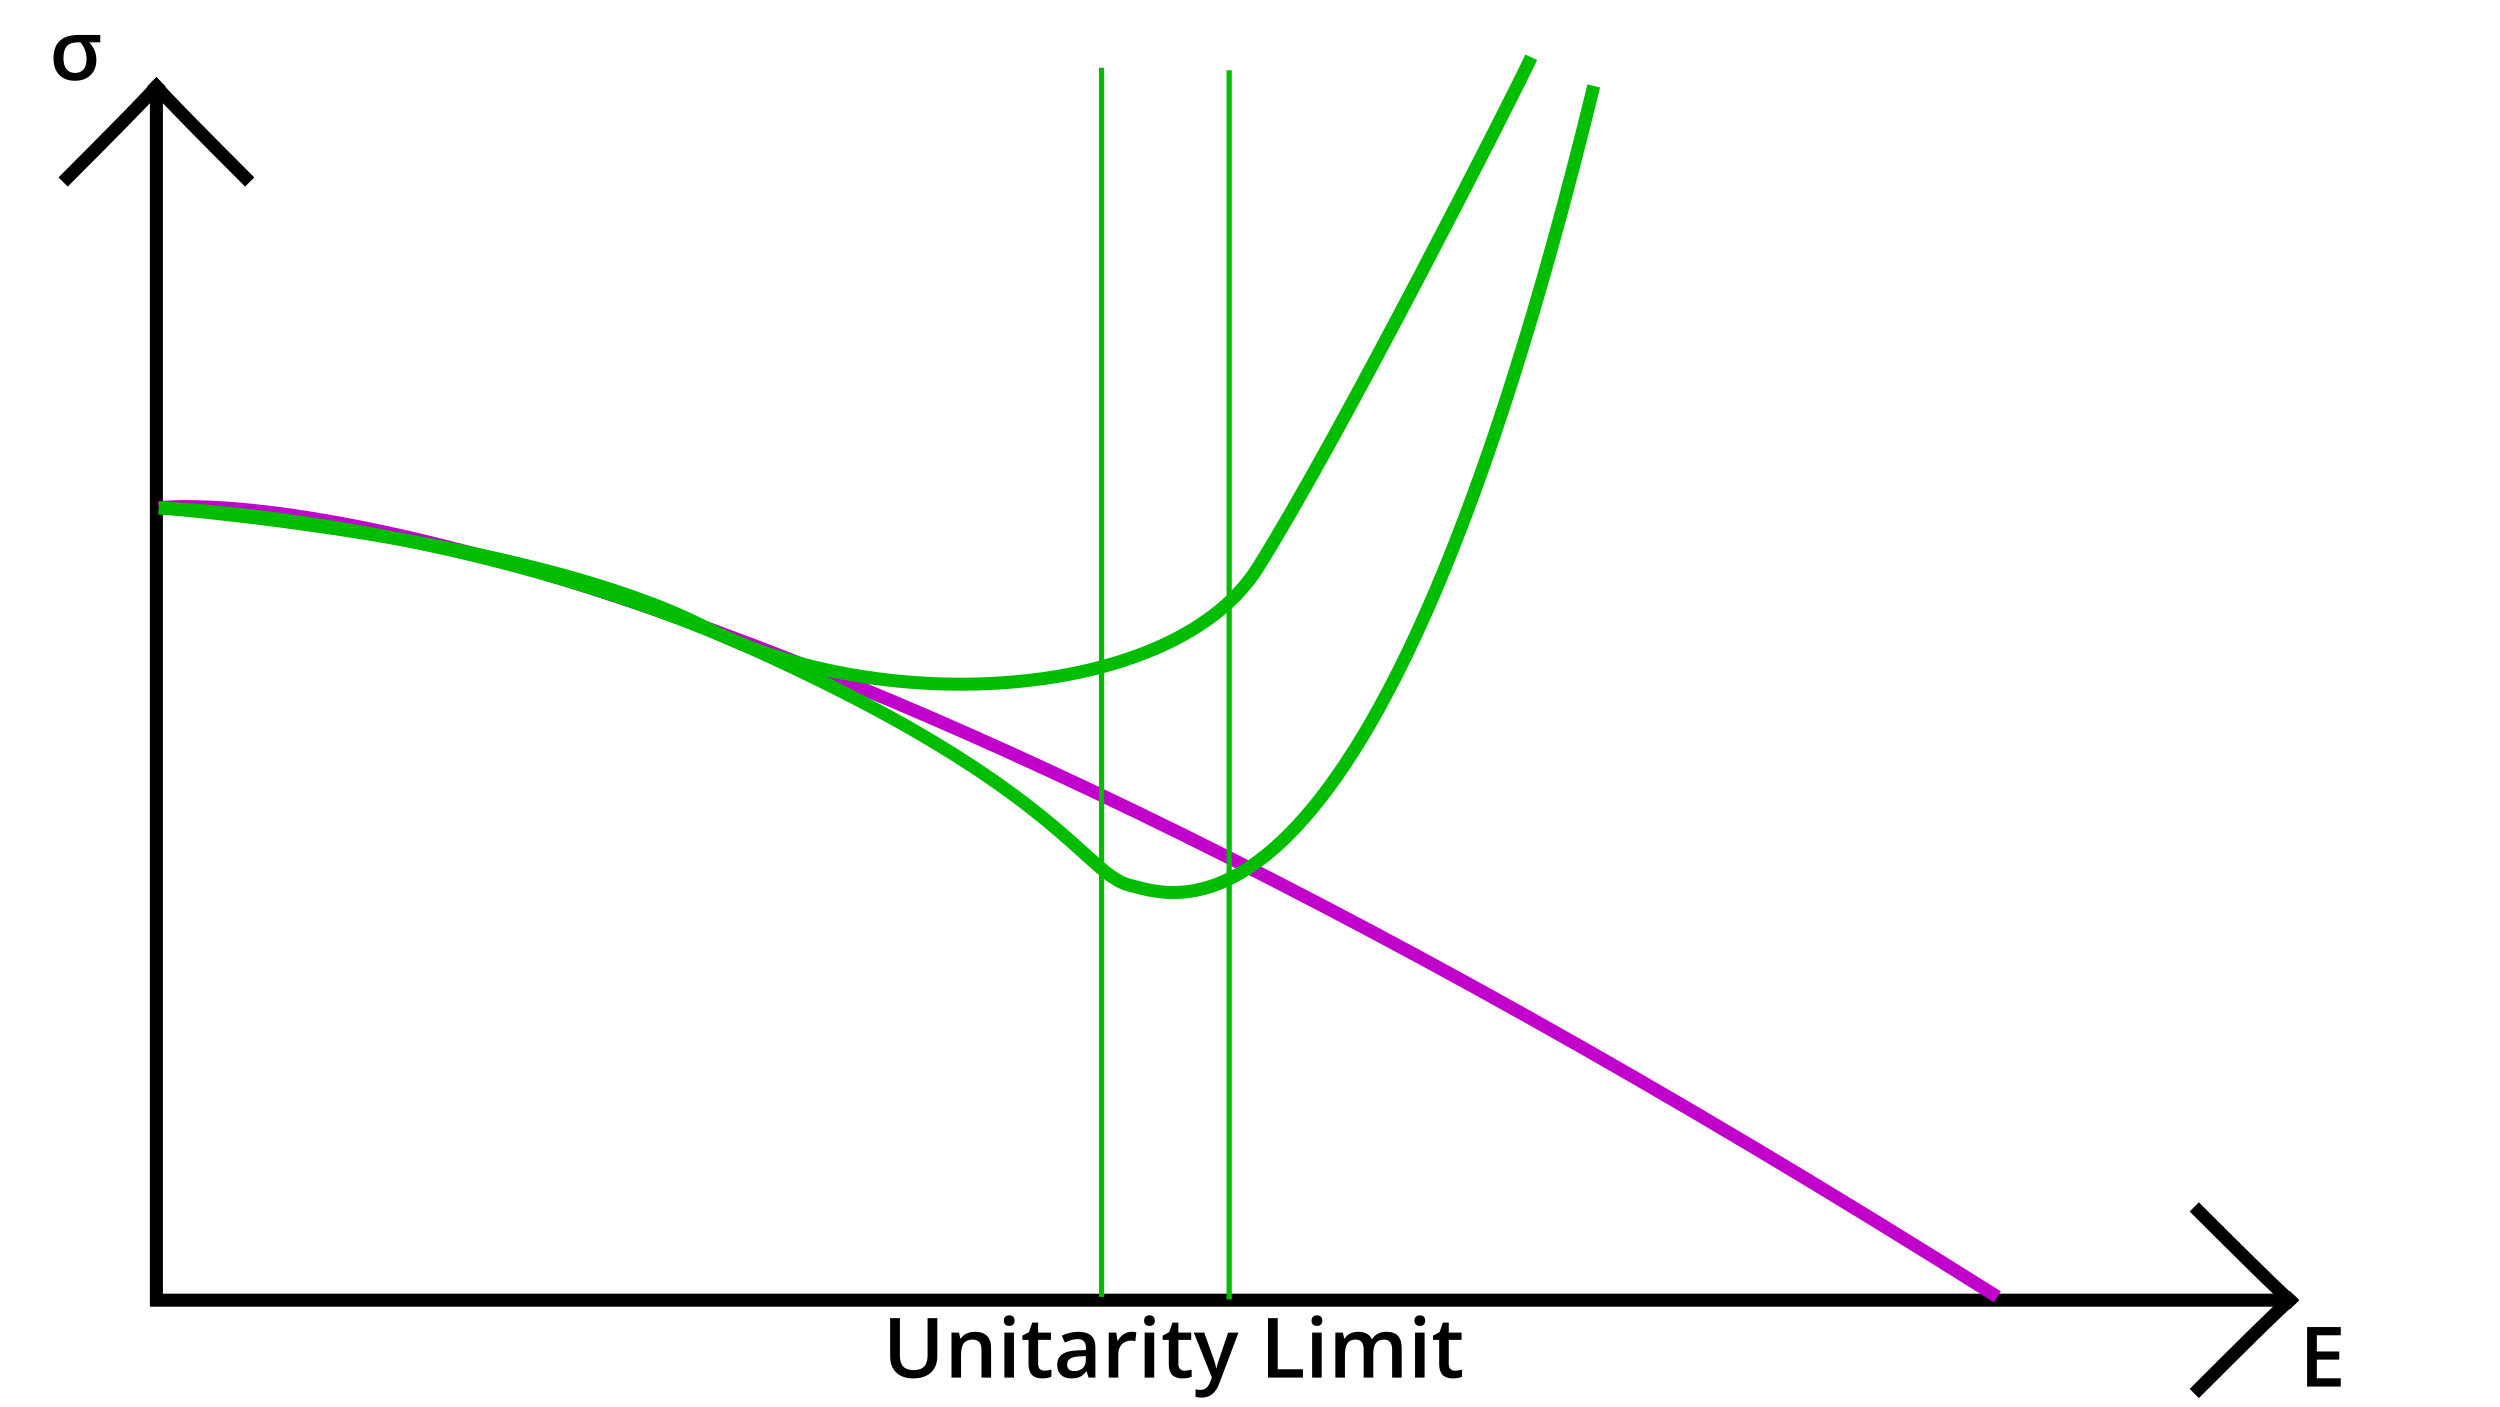
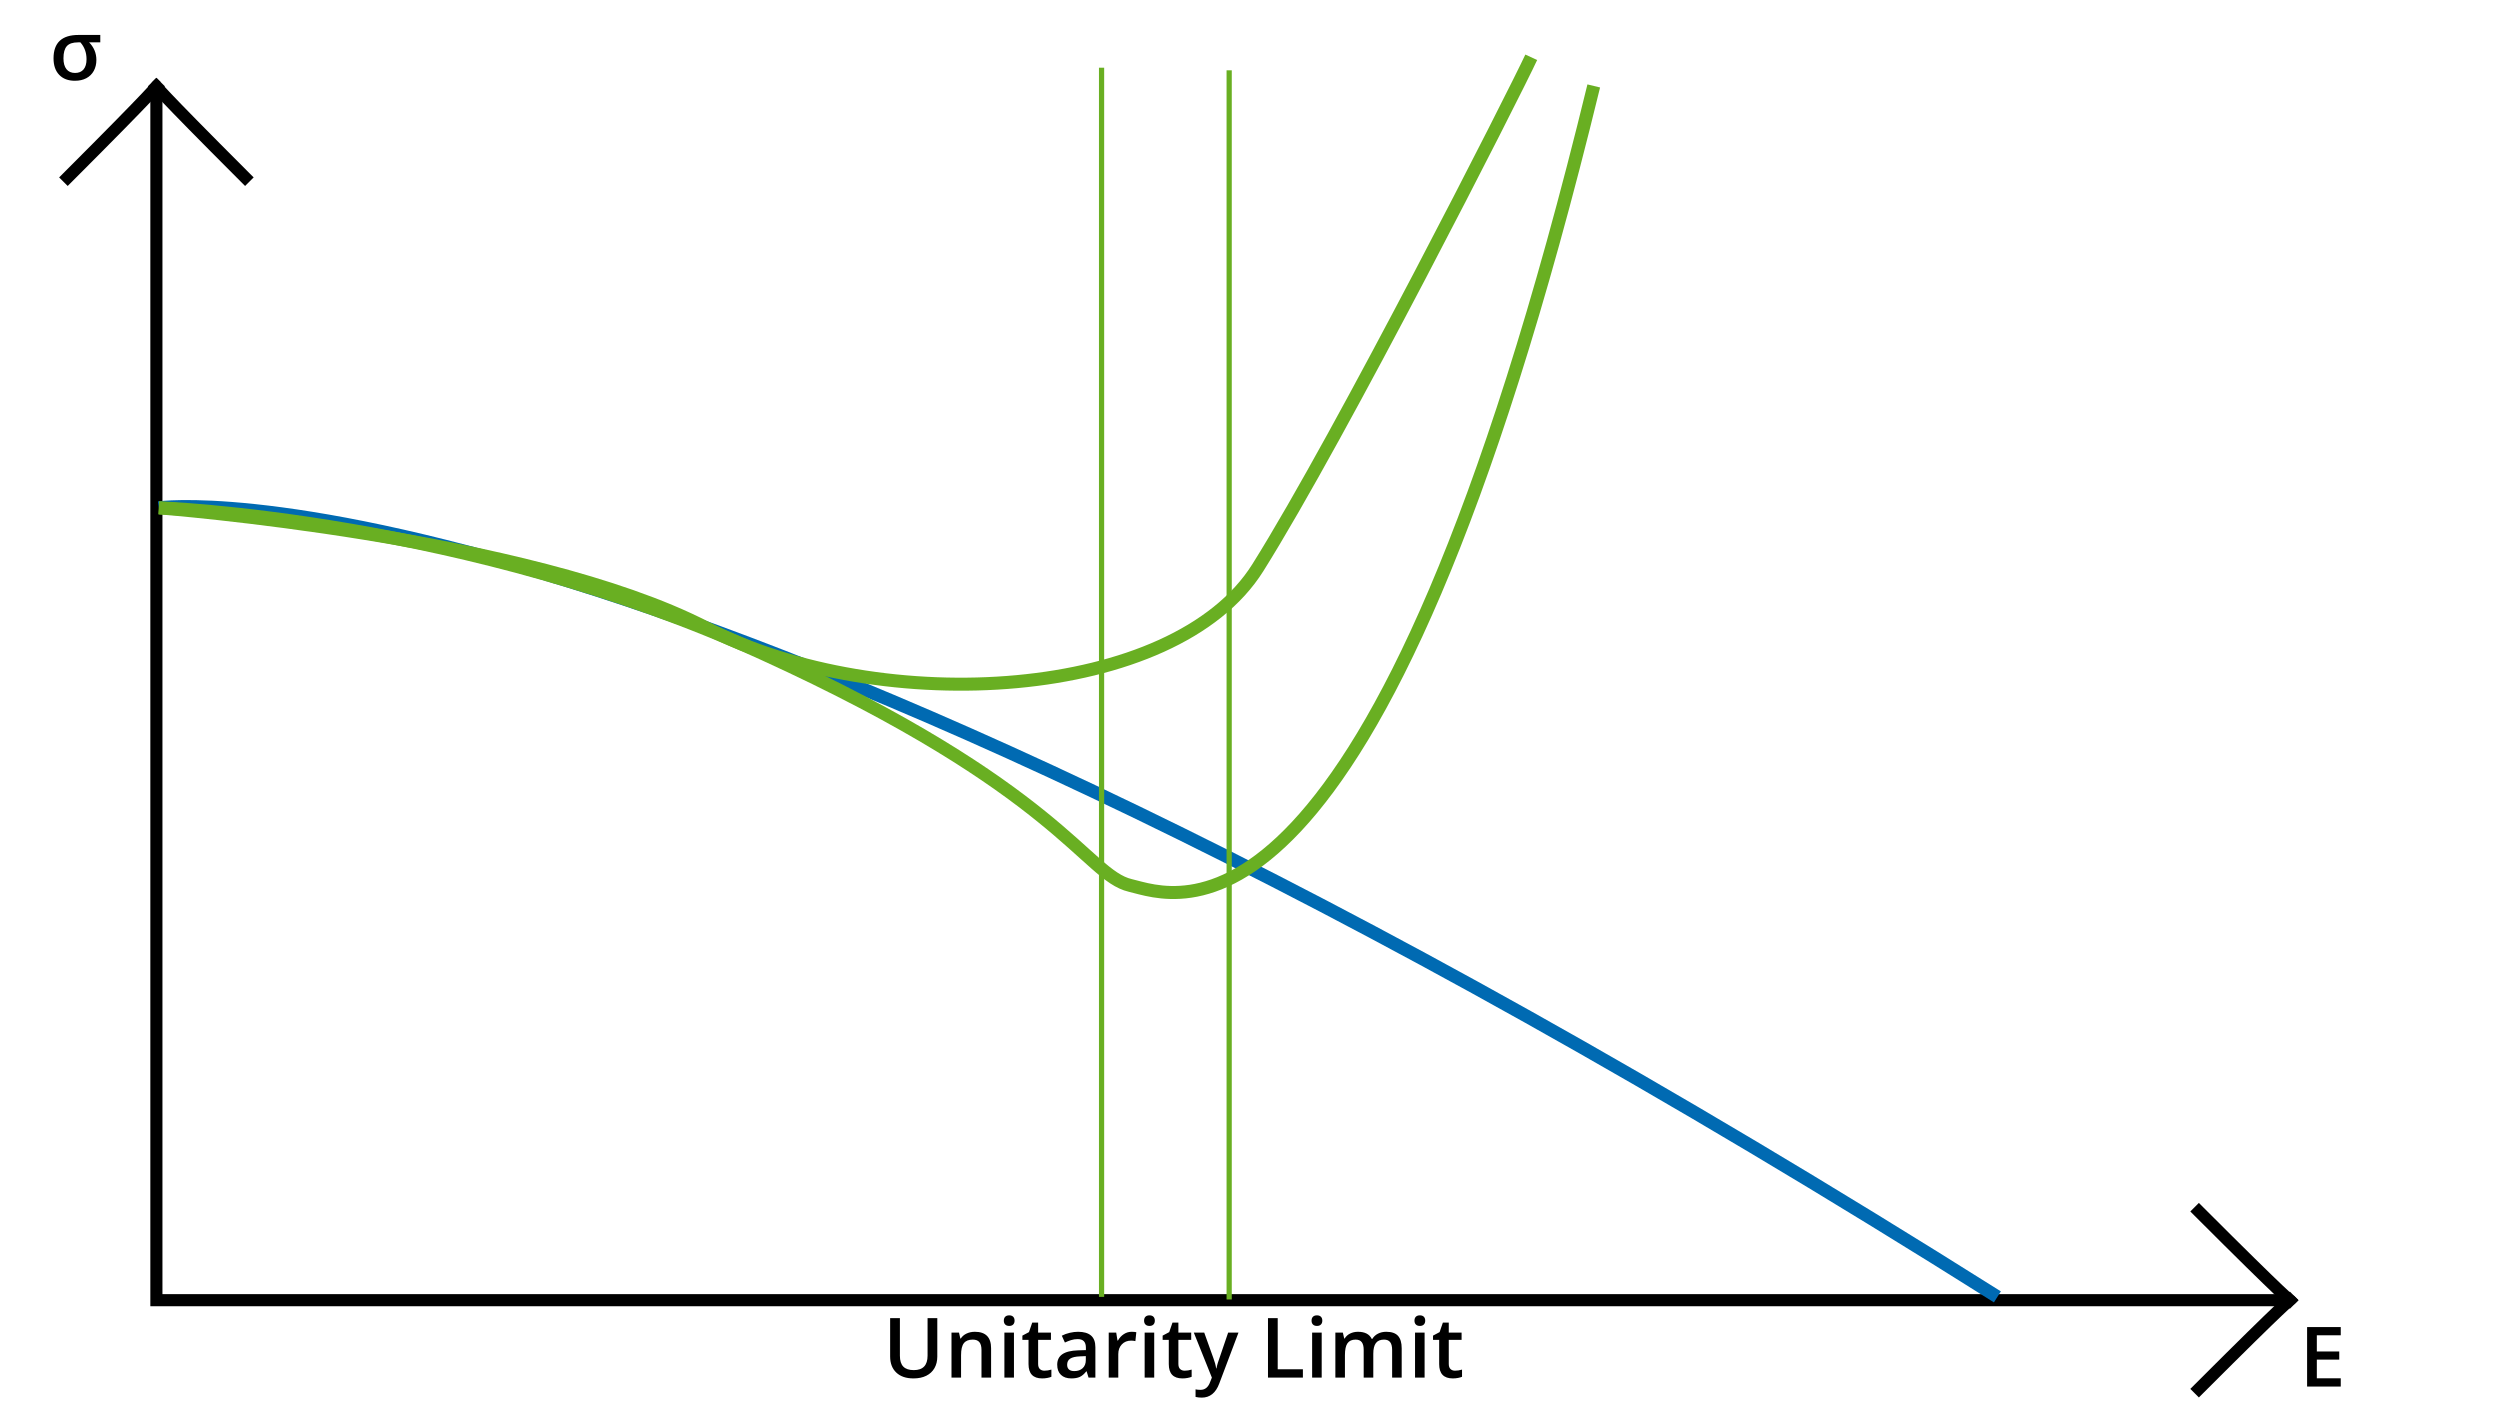
<svg xmlns="http://www.w3.org/2000/svg" width="1920" height="1080" viewBox="0 0 1920 1080" version="1.1" id="svg5">
  <defs id="defs2" />
  <g id="layer1">
-     <path style="fill:none;stroke:#000000;stroke-width:10;stroke-linecap:butt;stroke-linejoin:miter;stroke-miterlimit:4;stroke-dasharray:none;stroke-opacity:1" d="M 120.112,66.331 V 998.543 H 1758.655" id="path895" />
-     <path style="fill:none;stroke:#000000;stroke-width:10;stroke-linecap:square;stroke-linejoin:miter;stroke-miterlimit:4;stroke-dasharray:none;stroke-opacity:1" d="M 51.989,136.247 C 121.008,67.227 120.112,66.331 120.112,66.331" id="path1441" />
-     <path style="fill:none;stroke:#000000;stroke-width:10;stroke-linecap:square;stroke-linejoin:miter;stroke-miterlimit:4;stroke-dasharray:none;stroke-opacity:1" d="M 188.235,136.247 C 119.216,67.227 120.112,66.331 120.112,66.331" id="path1441-9" />
-     <path style="fill:none;stroke:#000000;stroke-width:10;stroke-linecap:square;stroke-linejoin:miter;stroke-miterlimit:4;stroke-dasharray:none;stroke-opacity:1" d="m 1688.739,930.42 c 69.02,69.02 69.916,68.123 69.916,68.123" id="path1441-5" />
-     <path style="fill:none;stroke:#000000;stroke-width:10;stroke-linecap:square;stroke-linejoin:miter;stroke-miterlimit:4;stroke-dasharray:none;stroke-opacity:1" d="m 1688.739,1066.667 c 69.02,-69.02 69.916,-68.123 69.916,-68.123" id="path1441-9-8" />
+     <path style="fill:none;stroke:#000000;stroke-width:9.3;stroke-linecap:butt;stroke-linejoin:miter;stroke-miterlimit:4;stroke-dasharray:none;stroke-opacity:1" d="M 120.112,66.331 V 998.543 H 1758.655" id="path895" />
+     <path style="fill:none;stroke:#000000;stroke-width:9.3;stroke-linecap:square;stroke-linejoin:miter;stroke-miterlimit:4;stroke-dasharray:none;stroke-opacity:1" d="M 51.989,136.247 C 121.008,67.227 120.112,66.331 120.112,66.331" id="path1441" />
+     <path style="fill:none;stroke:#000000;stroke-width:9.3;stroke-linecap:square;stroke-linejoin:miter;stroke-miterlimit:4;stroke-dasharray:none;stroke-opacity:1" d="M 188.235,136.247 C 119.216,67.227 120.112,66.331 120.112,66.331" id="path1441-9" />
+     <path style="fill:none;stroke:#000000;stroke-width:9.3;stroke-linecap:square;stroke-linejoin:miter;stroke-miterlimit:4;stroke-dasharray:none;stroke-opacity:1" d="m 1688.739,930.42 c 69.02,69.02 69.916,68.123 69.916,68.123" id="path1441-5" />
+     <path style="fill:none;stroke:#000000;stroke-width:9.3;stroke-linecap:square;stroke-linejoin:miter;stroke-miterlimit:4;stroke-dasharray:none;stroke-opacity:1" d="m 1688.739,1066.667 c 69.02,-69.02 69.916,-68.123 69.916,-68.123" id="path1441-9-8" />
    <text xml:space="preserve" style="font-style:normal;font-weight:normal;font-size:64px;line-height:1.25;font-family:sans-serif;fill:#000000;fill-opacity:1;stroke:none" x="1765.826" y="1064.874" id="text8223">
      <tspan id="tspan8221" x="1765.826" y="1064.874" style="font-style:normal;font-variant:normal;font-weight:600;font-stretch:normal;font-size:64px;font-family:'Open Sans';-inkscape-font-specification:'Open Sans Semi-Bold'">E</tspan>
    </text>
    <text xml:space="preserve" style="font-size:64px;line-height:1.25;font-family:'Open Sans';-inkscape-font-specification:'Open Sans';letter-spacing:0px" x="37.927" y="61.406" id="text12133">
      <tspan id="tspan12131" x="37.927" y="61.406" style="font-style:normal;font-variant:normal;font-weight:600;font-stretch:normal;font-size:64px;font-family:'Open Sans';-inkscape-font-specification:'Open Sans Semi-Bold'">σ</tspan>
    </text>
-     <path style="fill:none;stroke:#c100cc;stroke-width:10;stroke-linecap:butt;stroke-linejoin:miter;stroke-opacity:1;stroke-miterlimit:4;stroke-dasharray:none" d="m 122,390 c 0,0 368,-52 1412,606" id="path434104" />
-     <path style="fill:none;stroke:#00bd00;stroke-width:10;stroke-linecap:butt;stroke-linejoin:miter;stroke-opacity:1;stroke-miterlimit:4;stroke-dasharray:none" d="m 122,390 c 0,0 284,22 420,92 136,70 360,56 424,-46 64,-102 198,-366 210,-392" id="path435844" />
-     <path style="fill:none;stroke:#00bd00;stroke-width:10;stroke-linecap:butt;stroke-linejoin:miter;stroke-opacity:1;stroke-miterlimit:4;stroke-dasharray:none" d="M 1224,66 C 1056,756 902,688 868,680 834,672 814,606 586,502 358,398 122,390 122,390" id="path440464" />
-     <path style="fill:none;stroke:#00bd00;stroke-width:4;stroke-linecap:butt;stroke-linejoin:miter;stroke-opacity:1;stroke-miterlimit:4;stroke-dasharray:none;stroke-dashoffset:0" d="M 846,52 V 996" id="path445275" />
-     <path style="fill:none;stroke:#00bd00;stroke-width:4;stroke-linecap:butt;stroke-linejoin:miter;stroke-miterlimit:4;stroke-dasharray:none;stroke-dashoffset:0;stroke-opacity:1" d="M 944,54 V 998" id="path445275-2" />
+     <path style="fill:none;stroke:#006ab2;stroke-width:10;stroke-linecap:butt;stroke-linejoin:miter;stroke-opacity:1;stroke-miterlimit:4;stroke-dasharray:none" d="m 122,390 c 0,0 368,-52 1412,606" id="path434104" />
+     <path style="fill:none;stroke:#69af22;stroke-width:10;stroke-linecap:butt;stroke-linejoin:miter;stroke-opacity:1;stroke-miterlimit:4;stroke-dasharray:none" d="m 122,390 c 0,0 284,22 420,92 136,70 360,56 424,-46 64,-102 198,-366 210,-392" id="path435844" />
+     <path style="fill:none;stroke:#69af22;stroke-width:10;stroke-linecap:butt;stroke-linejoin:miter;stroke-opacity:1;stroke-miterlimit:4;stroke-dasharray:none" d="M 1224,66 C 1056,756 902,688 868,680 834,672 814,606 586,502 358,398 122,390 122,390" id="path440464" />
+     <path style="fill:none;stroke:#69af22;stroke-width:4;stroke-linecap:butt;stroke-linejoin:miter;stroke-opacity:1;stroke-miterlimit:4;stroke-dasharray:none;stroke-dashoffset:0" d="M 846,52 V 996" id="path445275" />
+     <path style="fill:none;stroke:#69af22;stroke-width:4;stroke-linecap:butt;stroke-linejoin:miter;stroke-miterlimit:4;stroke-dasharray:none;stroke-dashoffset:0;stroke-opacity:1" d="M 944,54 V 998" id="path445275-2" />
    <text xml:space="preserve" style="font-size:64px;line-height:1.25;font-family:'Open Sans';-inkscape-font-specification:'Open Sans';letter-spacing:0px;fill:#00bd00;fill-opacity:1" x="678" y="1058" id="text456694">
      <tspan id="tspan456692" x="678" y="1058" style="font-style:normal;font-variant:normal;font-weight:600;font-stretch:normal;font-size:64px;font-family:'Open Sans';-inkscape-font-specification:'Open Sans Semi-Bold';fill:#000000;fill-opacity:1">Unitarity Limit</tspan>
    </text>
  </g>
</svg>
